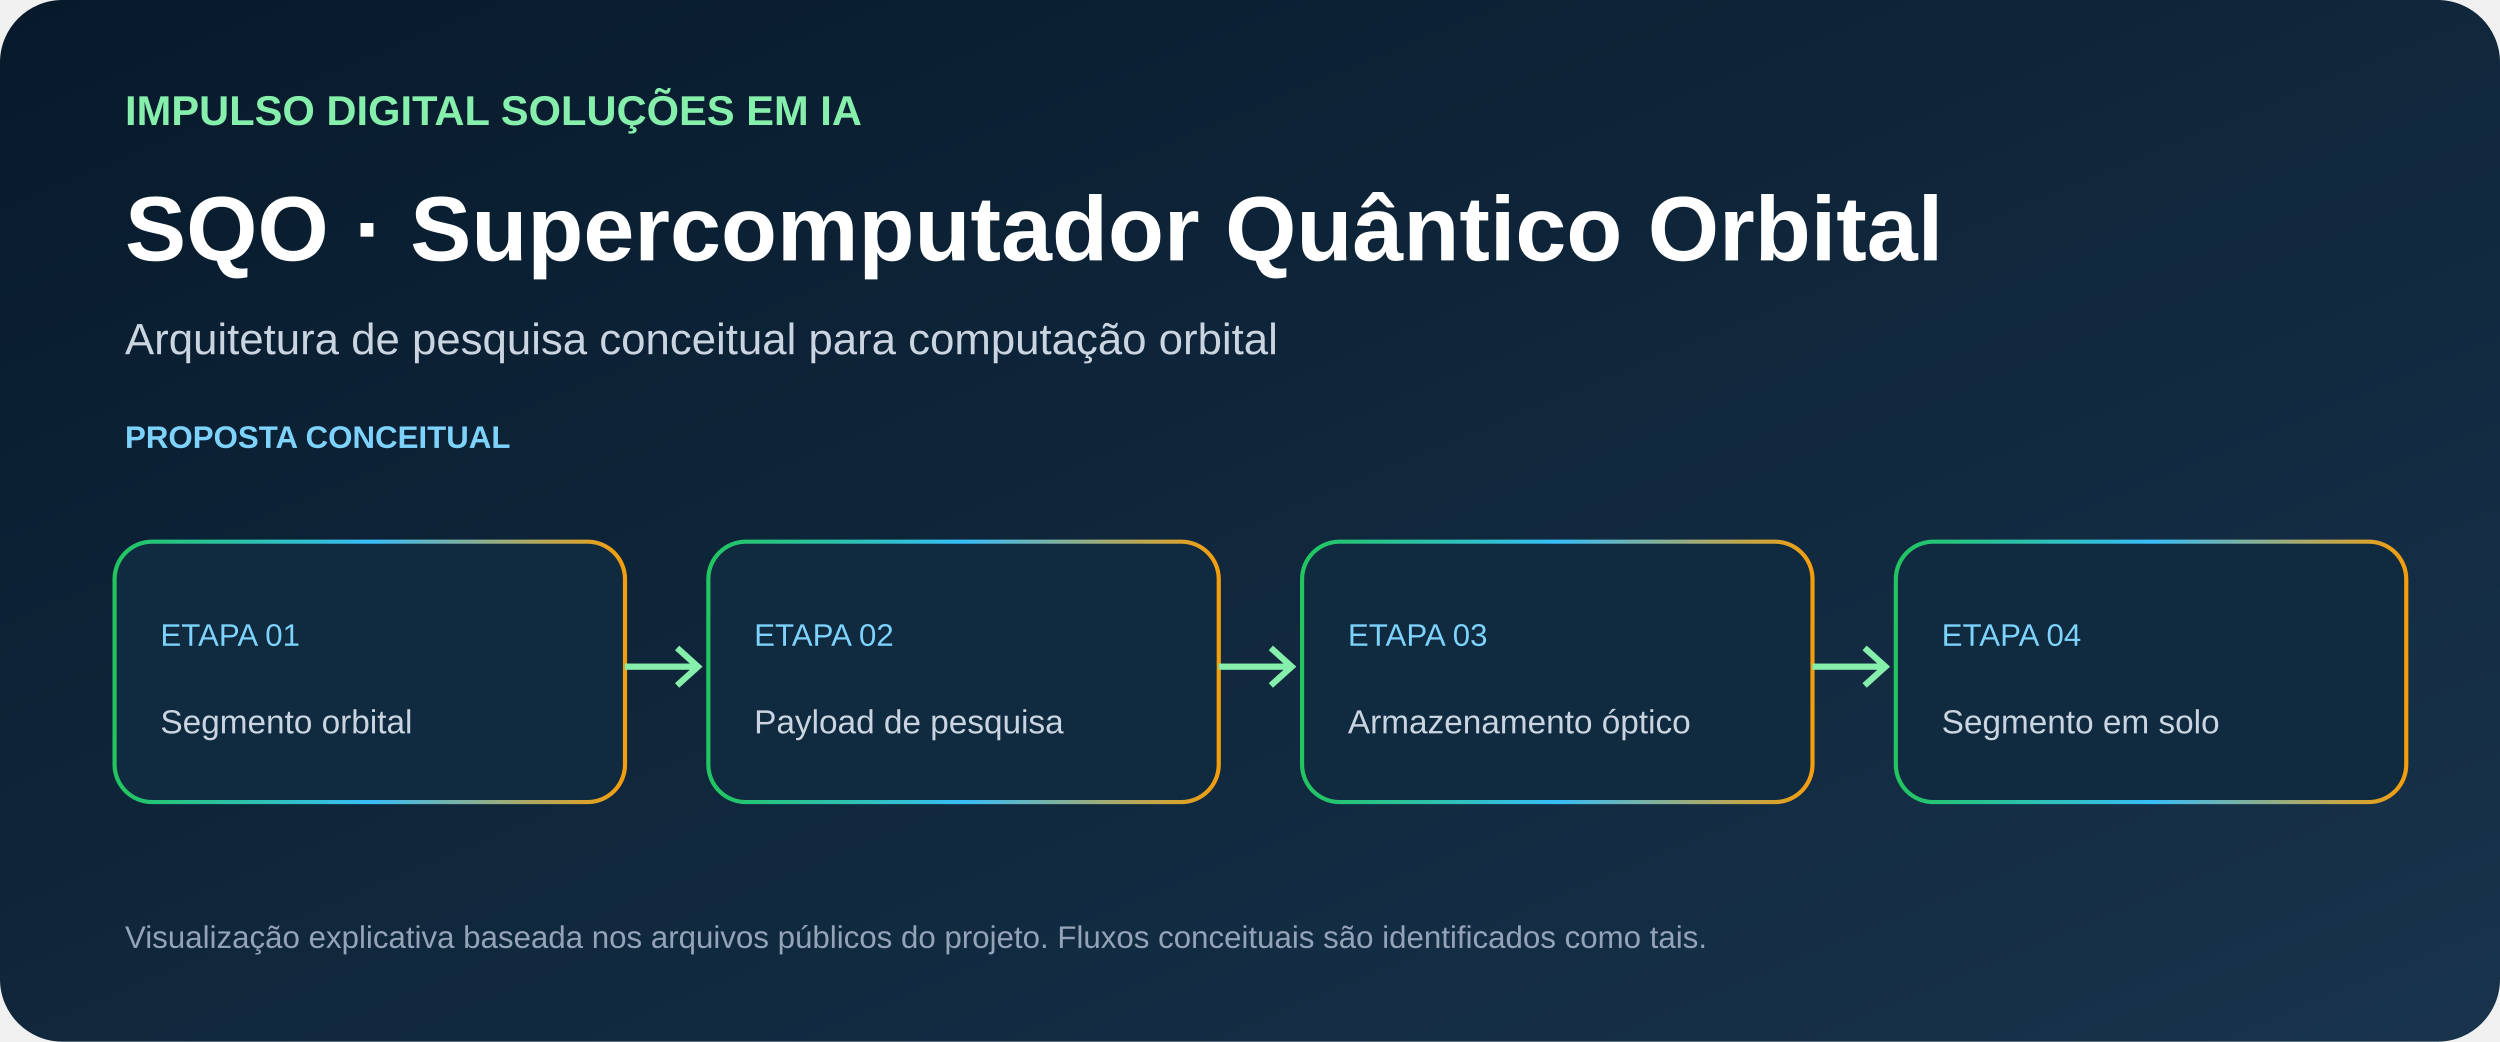
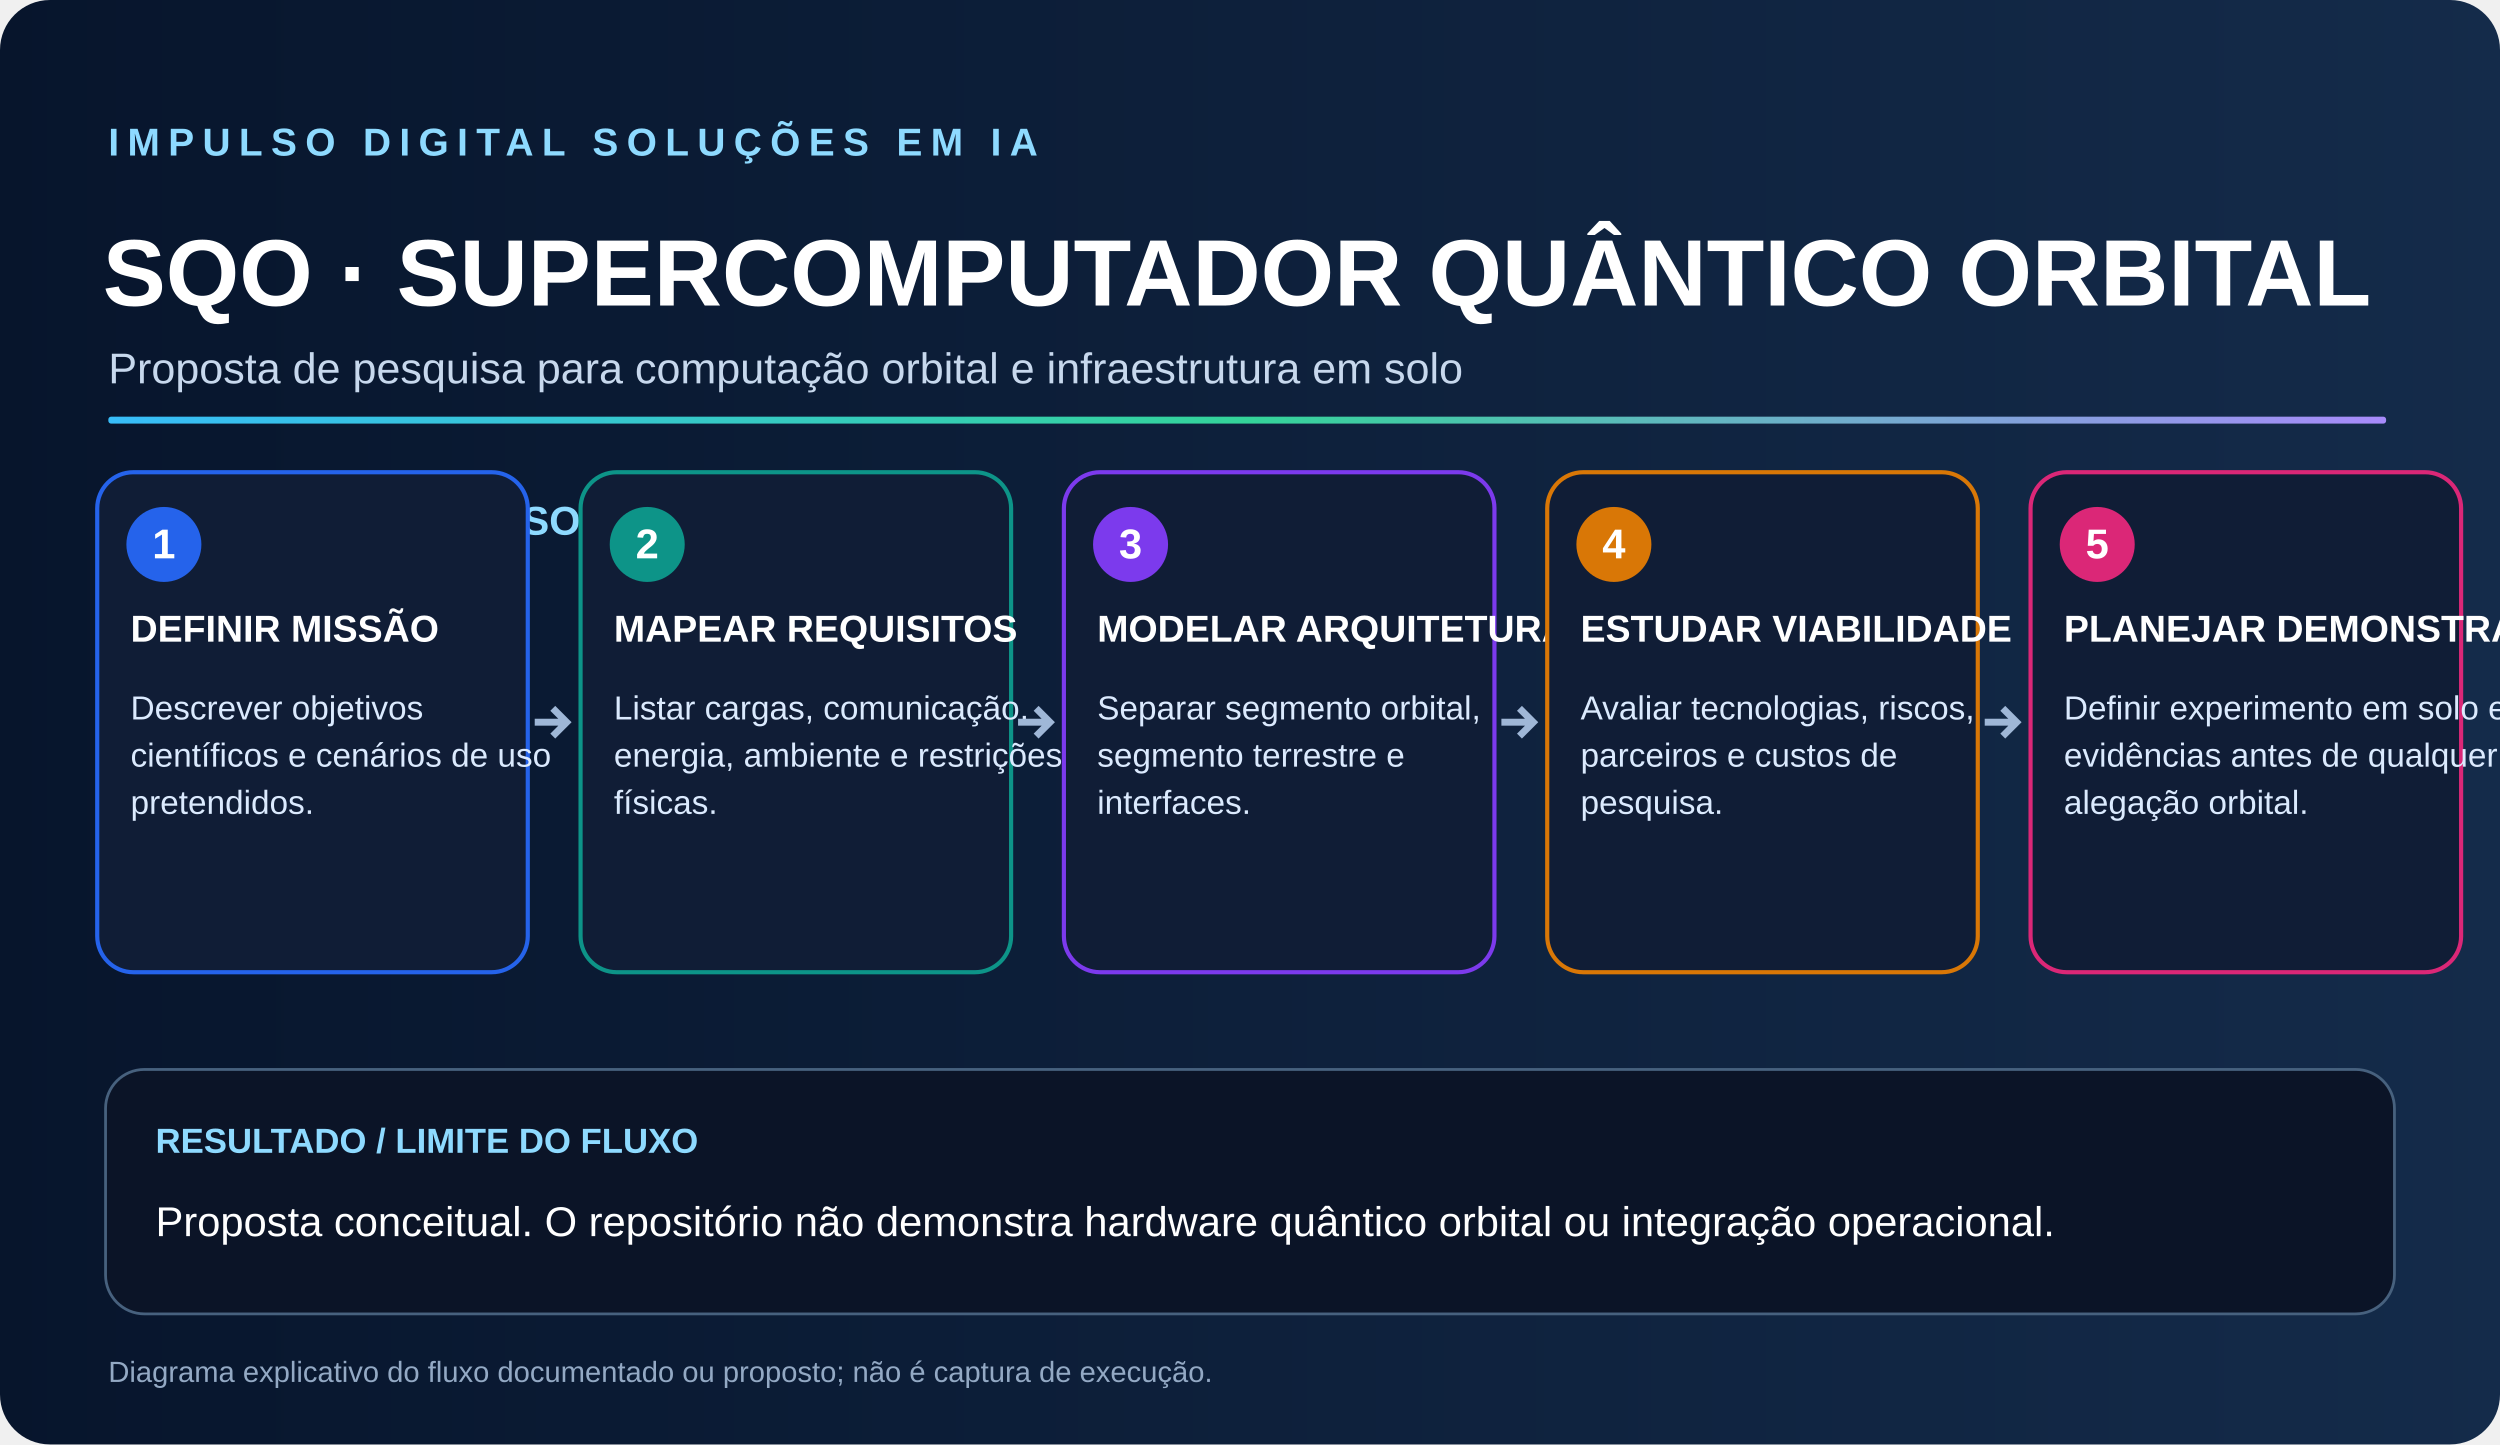
- <svg xmlns="http://www.w3.org/2000/svg" width="1200" height="500" viewBox="0 0 1200 500">
+ <svg xmlns="http://www.w3.org/2000/svg" width="1800" height="1040" viewBox="0 0 1800 1040" role="img">
  <defs>
-     <linearGradient id="b" x2="1" y2="1">
-       <stop stop-color="#071a2b" />
-       <stop offset="1" stop-color="#18334c" />
+     <linearGradient id="bg">
+       <stop stop-color="#07152c" />
+       <stop offset="1" stop-color="#142b4a" />
    </linearGradient>
-     <linearGradient id="g">
-       <stop stop-color="#22c55e" />
-       <stop offset=".5" stop-color="#38bdf8" />
-       <stop offset="1" stop-color="#f59e0b" />
+     <linearGradient id="line">
+       <stop stop-color="#38bdf8" />
+       <stop offset=".5" stop-color="#34d399" />
+       <stop offset="1" stop-color="#a78bfa" />
    </linearGradient>
  </defs>
-   <rect width="1200" height="500" rx="30" fill="url(#b)" />
-   <text x="60" y="60" fill="#86efac" font-family="Arial" font-size="20" font-weight="bold">IMPULSO DIGITAL SOLUÇÕES EM IA</text>
-   <text x="60" y="125" fill="white" font-family="Arial" font-size="44" font-weight="bold">SQO · Supercomputador Quântico Orbital</text>
-   <text x="60" y="170" fill="#cbd5e1" font-family="Arial" font-size="21">Arquitetura de pesquisa conceitual para computação orbital</text>
-   <text x="60" y="215" fill="#7dd3fc" font-family="Arial" font-size="15" font-weight="bold">PROPOSTA CONCEITUAL</text>
-   <rect x="55" y="260" width="245" height="125" rx="18" fill="#102b40" stroke="url(#g)" stroke-width="2" />
-   <text x="77" y="310" fill="#7dd3fc" font-family="Arial" font-size="15">ETAPA 01</text>
-   <text x="77" y="352" fill="#cbd5e1" font-family="Arial,sans-serif" font-size="16">Segmento orbital</text>
-   <path d="M300 320h35m-10 -9 10 9-10 9" stroke="#86efac" stroke-width="3" fill="none" />
-   <rect x="340" y="260" width="245" height="125" rx="18" fill="#102b40" stroke="url(#g)" stroke-width="2" />
-   <text x="362" y="310" fill="#7dd3fc" font-family="Arial" font-size="15">ETAPA 02</text>
-   <text x="362" y="352" fill="#cbd5e1" font-family="Arial,sans-serif" font-size="16">Payload de pesquisa</text>
-   <path d="M585 320h35m-10 -9 10 9-10 9" stroke="#86efac" stroke-width="3" fill="none" />
-   <rect x="625" y="260" width="245" height="125" rx="18" fill="#102b40" stroke="url(#g)" stroke-width="2" />
-   <text x="647" y="310" fill="#7dd3fc" font-family="Arial" font-size="15">ETAPA 03</text>
-   <text x="647" y="352" fill="#cbd5e1" font-family="Arial,sans-serif" font-size="16">Armazenamento óptico</text>
-   <path d="M870 320h35m-10 -9 10 9-10 9" stroke="#86efac" stroke-width="3" fill="none" />
-   <rect x="910" y="260" width="245" height="125" rx="18" fill="#102b40" stroke="url(#g)" stroke-width="2" />
-   <text x="932" y="310" fill="#7dd3fc" font-family="Arial" font-size="15">ETAPA 04</text>
-   <text x="932" y="352" fill="#cbd5e1" font-family="Arial,sans-serif" font-size="16">Segmento em solo</text>
-   <text x="60" y="455" fill="#94a3b8" font-family="Arial" font-size="15">Visualização explicativa baseada nos arquivos públicos do projeto. Fluxos conceituais são identificados como tais.</text>
+   <rect width="1800" height="1040" rx="36" fill="url(#bg)" />
+   <text x="78" y="112" font-family="Arial" font-size="28" font-weight="800" letter-spacing="6" fill="#8edaff">IMPULSO DIGITAL SOLUÇÕES EM IA</text>
+   <text x="74" y="220" font-family="Arial" font-size="68" font-weight="900" fill="#fff">SQO · SUPERCOMPUTADOR QUÂNTICO ORBITAL</text>
+   <text x="78" y="276" font-family="Arial" font-size="31" fill="#c7d8ed">Proposta de pesquisa para computação orbital e infraestrutura em solo</text>
+   <rect x="78" y="300" width="1640" height="5" rx="2" fill="url(#line)" />
+   <text x="78" y="385" font-family="Arial" font-size="29" font-weight="800" fill="#8edaff">FLUXO PASSO A PASSO</text>
+   <rect x="70" y="340" width="310" height="360" rx="26" fill="#101d36" stroke="#2563eb" stroke-width="3" />
+   <circle cx="118" cy="392" r="27" fill="#2563eb" />
+   <text x="118" y="402" text-anchor="middle" font-family="Arial" font-size="30" font-weight="800" fill="#fff">1</text>
+   <text x="94" y="462" font-family="Arial" font-size="27" font-weight="800" fill="#fff">DEFINIR MISSÃO</text>
+   <text x="94" y="518" font-family="Arial" font-size="24" fill="#dbeafe">
+     <tspan x="94" dy="0">Descrever objetivos</tspan>
+     <tspan x="94" dy="34">científicos e cenários de uso</tspan>
+     <tspan x="94" dy="34">pretendidos.</tspan>
+   </text>
+   <path d="M385 520h22m-9 -10l10 10 -10 10" fill="none" stroke="#9fb7d7" stroke-width="5" />
+   <rect x="418" y="340" width="310" height="360" rx="26" fill="#101d36" stroke="#0d9488" stroke-width="3" />
+   <circle cx="466" cy="392" r="27" fill="#0d9488" />
+   <text x="466" y="402" text-anchor="middle" font-family="Arial" font-size="30" font-weight="800" fill="#fff">2</text>
+   <text x="442" y="462" font-family="Arial" font-size="27" font-weight="800" fill="#fff">MAPEAR REQUISITOS</text>
+   <text x="442" y="518" font-family="Arial" font-size="24" fill="#dbeafe">
+     <tspan x="442" dy="0">Listar cargas, comunicação,</tspan>
+     <tspan x="442" dy="34">energia, ambiente e restrições</tspan>
+     <tspan x="442" dy="34">físicas.</tspan>
+   </text>
+   <path d="M733 520h22m-9 -10l10 10 -10 10" fill="none" stroke="#9fb7d7" stroke-width="5" />
+   <rect x="766" y="340" width="310" height="360" rx="26" fill="#101d36" stroke="#7c3aed" stroke-width="3" />
+   <circle cx="814" cy="392" r="27" fill="#7c3aed" />
+   <text x="814" y="402" text-anchor="middle" font-family="Arial" font-size="30" font-weight="800" fill="#fff">3</text>
+   <text x="790" y="462" font-family="Arial" font-size="27" font-weight="800" fill="#fff">MODELAR ARQUITETURA</text>
+   <text x="790" y="518" font-family="Arial" font-size="24" fill="#dbeafe">
+     <tspan x="790" dy="0">Separar segmento orbital,</tspan>
+     <tspan x="790" dy="34">segmento terrestre e</tspan>
+     <tspan x="790" dy="34">interfaces.</tspan>
+   </text>
+   <path d="M1081 520h22m-9 -10l10 10 -10 10" fill="none" stroke="#9fb7d7" stroke-width="5" />
+   <rect x="1114" y="340" width="310" height="360" rx="26" fill="#101d36" stroke="#d97706" stroke-width="3" />
+   <circle cx="1162" cy="392" r="27" fill="#d97706" />
+   <text x="1162" y="402" text-anchor="middle" font-family="Arial" font-size="30" font-weight="800" fill="#fff">4</text>
+   <text x="1138" y="462" font-family="Arial" font-size="27" font-weight="800" fill="#fff">ESTUDAR VIABILIDADE</text>
+   <text x="1138" y="518" font-family="Arial" font-size="24" fill="#dbeafe">
+     <tspan x="1138" dy="0">Avaliar tecnologias, riscos,</tspan>
+     <tspan x="1138" dy="34">parceiros e custos de</tspan>
+     <tspan x="1138" dy="34">pesquisa.</tspan>
+   </text>
+   <path d="M1429 520h22m-9 -10l10 10 -10 10" fill="none" stroke="#9fb7d7" stroke-width="5" />
+   <rect x="1462" y="340" width="310" height="360" rx="26" fill="#101d36" stroke="#db2777" stroke-width="3" />
+   <circle cx="1510" cy="392" r="27" fill="#db2777" />
+   <text x="1510" y="402" text-anchor="middle" font-family="Arial" font-size="30" font-weight="800" fill="#fff">5</text>
+   <text x="1486" y="462" font-family="Arial" font-size="27" font-weight="800" fill="#fff">PLANEJAR DEMONSTRAÇÃO</text>
+   <text x="1486" y="518" font-family="Arial" font-size="24" fill="#dbeafe">
+     <tspan x="1486" dy="0">Definir experimento em solo e</tspan>
+     <tspan x="1486" dy="34">evidências antes de qualquer</tspan>
+     <tspan x="1486" dy="34">alegação orbital.</tspan>
+   </text>
+   <rect x="76" y="770" width="1648" height="176" rx="28" fill="#0b1427" stroke="#47617e" stroke-width="2" />
+   <text x="112" y="830" font-family="Arial" font-size="25" font-weight="800" fill="#8edaff">RESULTADO / LIMITE DO FLUXO</text>
+   <text x="112" y="890" font-family="Arial" font-size="30" fill="#fff">Proposta conceitual. O repositório não demonstra hardware quântico orbital ou integração operacional.</text>
+   <text x="78" y="995" font-family="Arial" font-size="21" fill="#93a9c4">Diagrama explicativo do fluxo documentado ou proposto; não é captura de execução.</text>
</svg>
